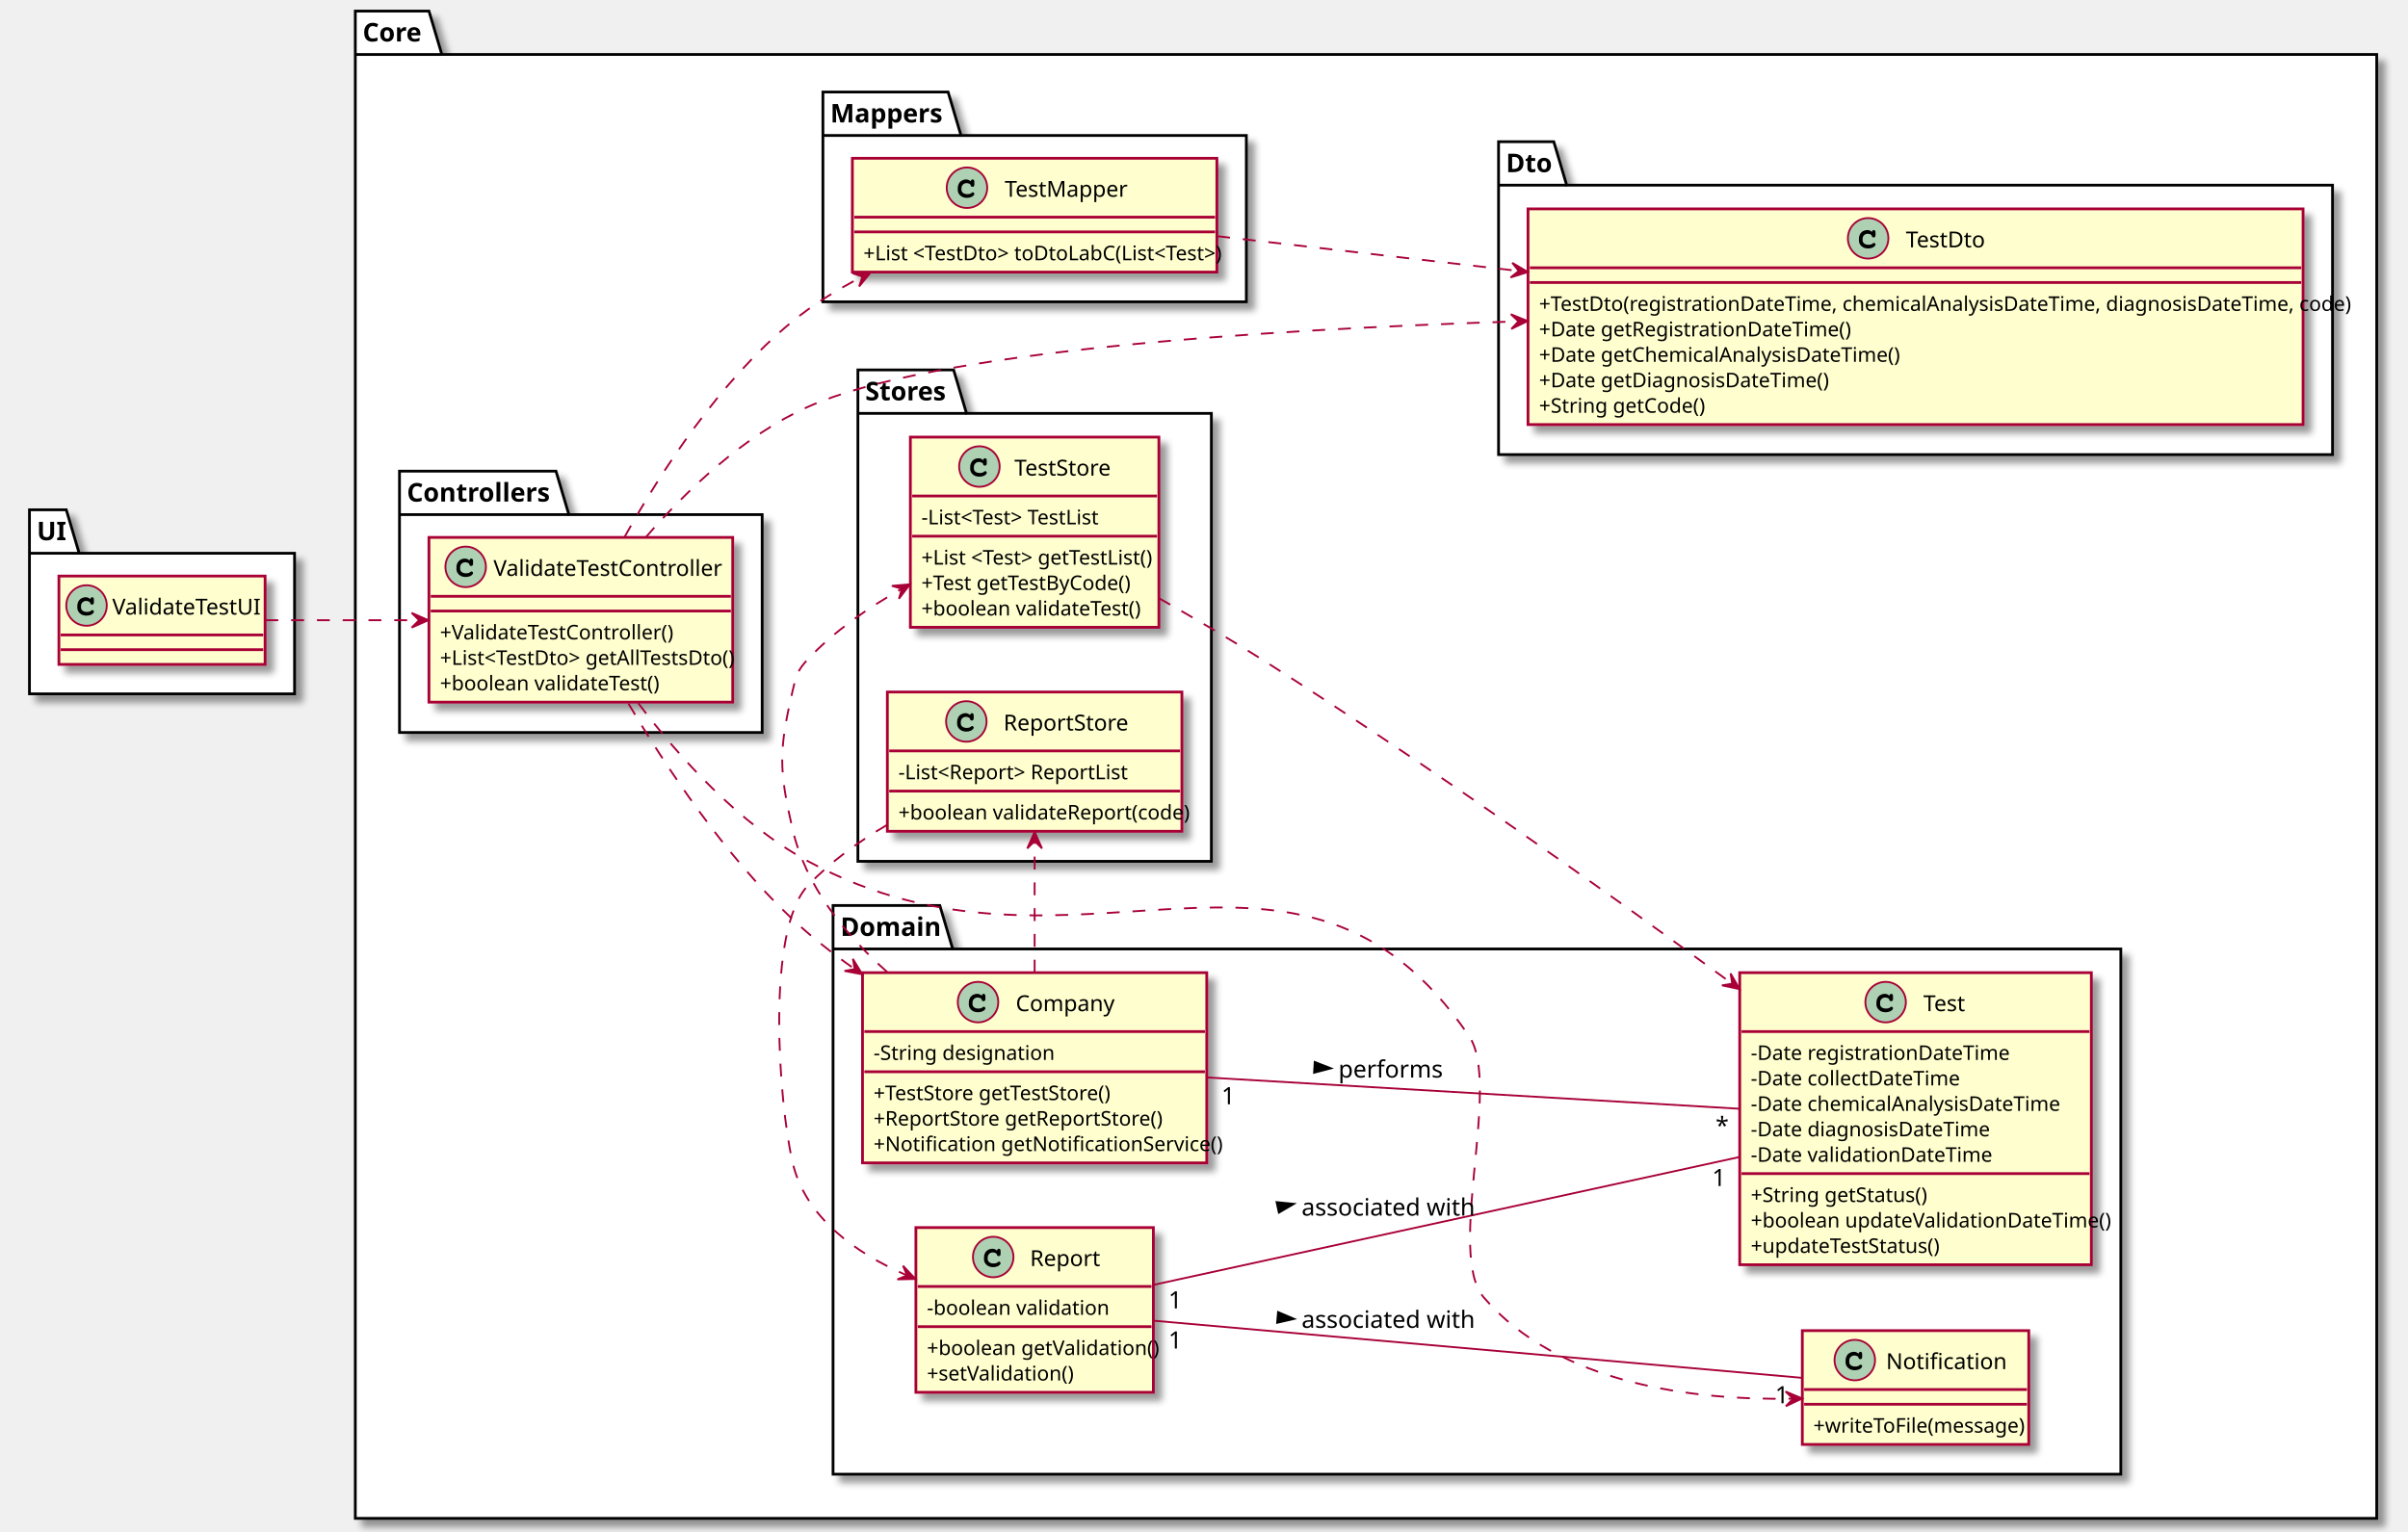
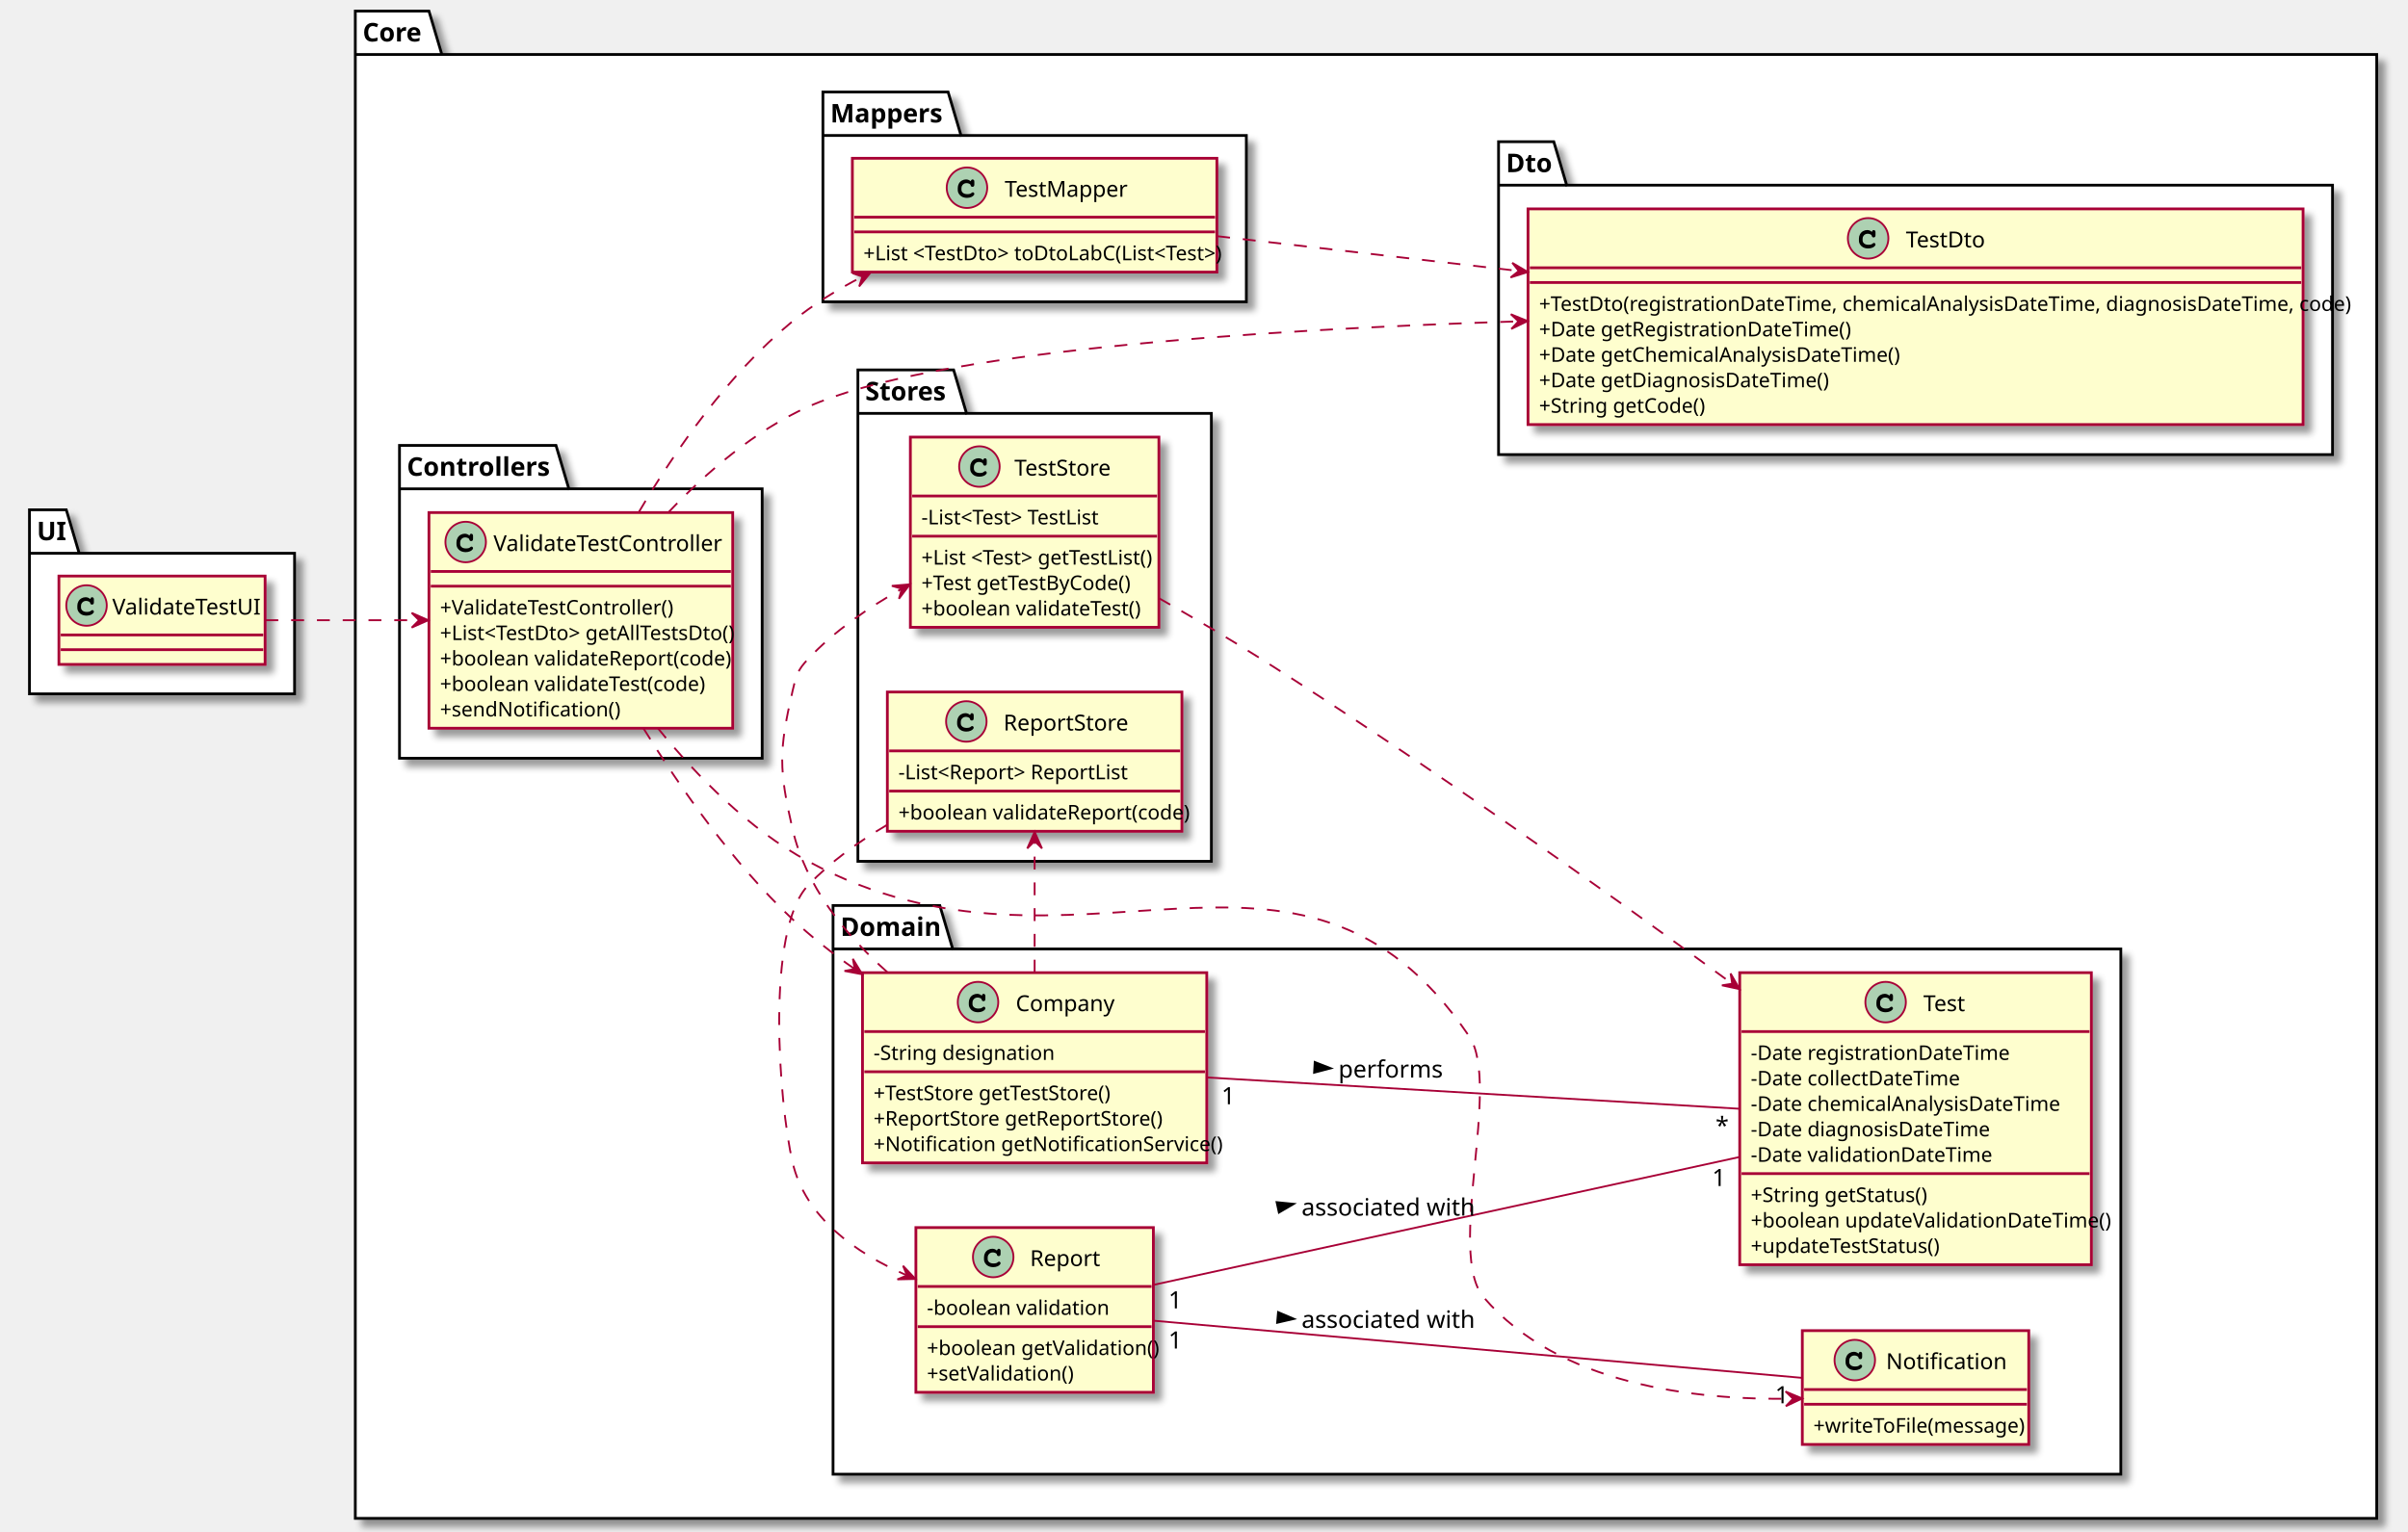
<svg xmlns="http://www.w3.org/2000/svg" contentScriptType="application/ecmascript" contentStyleType="text/css" height="832px" preserveAspectRatio="none" style="width:1308px;height:832px;" version="1.1" viewBox="0 0 1308 832" width="1308px" zoomAndPan="magnify">
  <defs>
-     <filter height="300%" id="f18a83ozpu6022" width="300%" x="-1" y="-1">
+     <filter height="300%" id="f1hcmexi0n6uol" width="300%" x="-1" y="-1">
      <feGaussianBlur result="blurOut" stdDeviation="2.0" />
      <feColorMatrix in="blurOut" result="blurOut2" type="matrix" values="0 0 0 0 0 0 0 0 0 0 0 0 0 0 0 0 0 0 .4 0" />
      <feOffset dx="4.0" dy="4.0" in="blurOut2" result="blurOut3" />
      <feBlend in="SourceGraphic" in2="blurOut3" mode="normal" />
    </filter>
  </defs>
  <g>
-     <polygon fill="#FFFFFF" filter="url(#f18a83ozpu6022)" points="193,6,233,6,240,29.609,1291,29.609,1291,825,193,825,193,6" style="stroke:#000000;stroke-width:1.5;" />
+     <polygon fill="#FFFFFF" filter="url(#f1hcmexi0n6uol)" points="193,6,233,6,240,29.609,1291,29.609,1291,825,193,825,193,6" style="stroke:#000000;stroke-width:1.5;" />
    <line style="stroke:#000000;stroke-width:1.5;" x1="193" x2="240" y1="29.609" y2="29.609" />
    <text fill="#000000" font-family="sans-serif" font-size="14" font-weight="bold" lengthAdjust="spacing" textLength="34" x="197" y="22.533">Core</text>
-     <polygon fill="#FFFFFF" filter="url(#f18a83ozpu6022)" points="452.5,492,510.5,492,517.5,515.609,1152,515.609,1152,801,452.5,801,452.5,492" style="stroke:#000000;stroke-width:1.5;" />
+     <polygon fill="#FFFFFF" filter="url(#f1hcmexi0n6uol)" points="452.5,492,510.5,492,517.5,515.609,1152,515.609,1152,801,452.5,801,452.5,492" style="stroke:#000000;stroke-width:1.5;" />
    <line style="stroke:#000000;stroke-width:1.5;" x1="452.5" x2="517.5" y1="515.609" y2="515.609" />
    <text fill="#000000" font-family="sans-serif" font-size="14" font-weight="bold" lengthAdjust="spacing" textLength="52" x="456.5" y="508.533">Domain</text>
-     <polygon fill="#FFFFFF" filter="url(#f18a83ozpu6022)" points="466,201,518,201,525,224.609,658,224.609,658,468,466,468,466,201" style="stroke:#000000;stroke-width:1.5;" />
+     <polygon fill="#FFFFFF" filter="url(#f1hcmexi0n6uol)" points="466,201,518,201,525,224.609,658,224.609,658,468,466,468,466,201" style="stroke:#000000;stroke-width:1.5;" />
    <line style="stroke:#000000;stroke-width:1.5;" x1="466" x2="525" y1="224.609" y2="224.609" />
    <text fill="#000000" font-family="sans-serif" font-size="14" font-weight="bold" lengthAdjust="spacing" textLength="46" x="470" y="217.533">Stores</text>
-     <polygon fill="#FFFFFF" filter="url(#f18a83ozpu6022)" points="217,256,302,256,309,279.609,414,279.609,414,398,217,398,217,256" style="stroke:#000000;stroke-width:1.5;" />
-     <line style="stroke:#000000;stroke-width:1.5;" x1="217" x2="309" y1="279.609" y2="279.609" />
-     <text fill="#000000" font-family="sans-serif" font-size="14" font-weight="bold" lengthAdjust="spacing" textLength="79" x="221" y="272.533">Controllers</text>
-     <polygon fill="#FFFFFF" filter="url(#f18a83ozpu6022)" points="447,50,515,50,522,73.609,677,73.609,677,164,447,164,447,50" style="stroke:#000000;stroke-width:1.5;" />
+     <polygon fill="#FFFFFF" filter="url(#f1hcmexi0n6uol)" points="217,242,302,242,309,265.609,414,265.609,414,412,217,412,217,242" style="stroke:#000000;stroke-width:1.5;" />
+     <line style="stroke:#000000;stroke-width:1.5;" x1="217" x2="309" y1="265.609" y2="265.609" />
+     <text fill="#000000" font-family="sans-serif" font-size="14" font-weight="bold" lengthAdjust="spacing" textLength="79" x="221" y="258.533">Controllers</text>
+     <polygon fill="#FFFFFF" filter="url(#f1hcmexi0n6uol)" points="447,50,515,50,522,73.609,677,73.609,677,164,447,164,447,50" style="stroke:#000000;stroke-width:1.5;" />
    <line style="stroke:#000000;stroke-width:1.5;" x1="447" x2="522" y1="73.609" y2="73.609" />
    <text fill="#000000" font-family="sans-serif" font-size="14" font-weight="bold" lengthAdjust="spacing" textLength="62" x="451" y="66.533">Mappers</text>
-     <polygon fill="#FFFFFF" filter="url(#f18a83ozpu6022)" points="814,77,844,77,851,100.609,1267,100.609,1267,247,814,247,814,77" style="stroke:#000000;stroke-width:1.5;" />
+     <polygon fill="#FFFFFF" filter="url(#f1hcmexi0n6uol)" points="814,77,844,77,851,100.609,1267,100.609,1267,247,814,247,814,77" style="stroke:#000000;stroke-width:1.5;" />
    <line style="stroke:#000000;stroke-width:1.5;" x1="814" x2="851" y1="100.609" y2="100.609" />
    <text fill="#000000" font-family="sans-serif" font-size="14" font-weight="bold" lengthAdjust="spacing" textLength="24" x="818" y="93.533">Dto</text>
-     <polygon fill="#FFFFFF" filter="url(#f18a83ozpu6022)" points="16,277,36,277,43,300.609,160,300.609,160,377,16,377,16,277" style="stroke:#000000;stroke-width:1.5;" />
+     <polygon fill="#FFFFFF" filter="url(#f1hcmexi0n6uol)" points="16,277,36,277,43,300.609,160,300.609,160,377,16,377,16,277" style="stroke:#000000;stroke-width:1.5;" />
    <line style="stroke:#000000;stroke-width:1.5;" x1="16" x2="43" y1="300.609" y2="300.609" />
    <text fill="#000000" font-family="sans-serif" font-size="14" font-weight="bold" lengthAdjust="spacing" textLength="14" x="20" y="293.533">UI</text>
-     <rect codeLine="7" fill="#FEFECE" filter="url(#f18a83ozpu6022)" height="103.344" id="C" style="stroke:#A80036;stroke-width:1.5;" width="187" x="468.5" y="528.5" />
+     <rect codeLine="7" fill="#FEFECE" filter="url(#f1hcmexi0n6uol)" height="103.344" id="C" style="stroke:#A80036;stroke-width:1.5;" width="187" x="468.5" y="528.5" />
    <ellipse cx="531.25" cy="544.5" fill="#ADD1B2" rx="11" ry="11" style="stroke:#A80036;stroke-width:1.0;" />
    <path d="M533.25,541 Q533.453,540.5 533.688,540.25 Q533.922,540 534.188,540 Q534.656,540 534.953,540.281 Q535.25,540.562 535.25,541.219 L535.25,542.781 Q535.25,543.438 534.969,543.719 Q534.688,544 534.25,544 Q533.859,544 533.609,543.828 Q533.359,543.656 533.25,543.203 Q533.203,542.891 533.031,542.719 Q532.719,542.391 532.156,542.203 Q531.594,542 531.031,542 Q530.328,542 529.734,542.281 Q529.156,542.562 528.703,543.188 Q528.25,543.812 528.25,544.672 L528.25,545.594 Q528.25,546.625 529.094,547.312 Q529.938,548 531.438,548 Q532.328,548 532.953,547.797 Q533.312,547.688 533.719,547.328 Q533.984,547.125 534.125,547.062 Q534.266,547 534.438,547 Q534.766,547 535,547.266 Q535.25,547.516 535.25,547.875 Q535.25,548.219 534.906,548.625 Q534.406,549.219 533.609,549.547 Q532.562,550 531.281,550 Q529.781,550 528.578,549.406 Q527.609,548.938 526.922,547.922 Q526.25,546.906 526.25,545.703 L526.25,544.609 Q526.25,543.359 526.844,542.266 Q527.453,541.172 528.5,540.594 Q529.562,540 530.75,540 Q531.469,540 532.094,540.25 Q532.719,540.5 533.25,541 Z " fill="#000000" />
    <text fill="#000000" font-family="sans-serif" font-size="12" lengthAdjust="spacing" textLength="53" x="551.75" y="549.41">Company</text>
    <line style="stroke:#A80036;stroke-width:1.5;" x1="469.5" x2="654.5" y1="560.5" y2="560.5" />
    <text fill="#000000" font-family="sans-serif" font-size="11" lengthAdjust="spacing" textLength="90" x="474.5" y="575.919">-String designation</text>
    <line style="stroke:#A80036;stroke-width:1.5;" x1="469.5" x2="654.5" y1="582.336" y2="582.336" />
    <text fill="#000000" font-family="sans-serif" font-size="11" lengthAdjust="spacing" textLength="126" x="474.5" y="597.755">+TestStore getTestStore()</text>
    <text fill="#000000" font-family="sans-serif" font-size="11" lengthAdjust="spacing" textLength="148" x="474.5" y="611.591">+ReportStore getReportStore()</text>
    <text fill="#000000" font-family="sans-serif" font-size="11" lengthAdjust="spacing" textLength="175" x="474.5" y="625.427">+Notification getNotificationService()</text>
-     <rect codeLine="14" fill="#FEFECE" filter="url(#f18a83ozpu6022)" height="158.688" id="T" style="stroke:#A80036;stroke-width:1.5;" width="191" x="945" y="528.5" />
+     <rect codeLine="14" fill="#FEFECE" filter="url(#f1hcmexi0n6uol)" height="158.688" id="T" style="stroke:#A80036;stroke-width:1.5;" width="191" x="945" y="528.5" />
    <ellipse cx="1024.25" cy="544.5" fill="#ADD1B2" rx="11" ry="11" style="stroke:#A80036;stroke-width:1.0;" />
    <path d="M1026.25,541 Q1026.453,540.5 1026.688,540.25 Q1026.922,540 1027.188,540 Q1027.656,540 1027.953,540.281 Q1028.25,540.562 1028.25,541.219 L1028.25,542.781 Q1028.25,543.438 1027.969,543.719 Q1027.688,544 1027.25,544 Q1026.859,544 1026.609,543.828 Q1026.359,543.656 1026.25,543.203 Q1026.203,542.891 1026.031,542.719 Q1025.719,542.391 1025.156,542.203 Q1024.594,542 1024.031,542 Q1023.328,542 1022.734,542.281 Q1022.156,542.562 1021.703,543.188 Q1021.25,543.812 1021.25,544.672 L1021.25,545.594 Q1021.25,546.625 1022.094,547.312 Q1022.938,548 1024.438,548 Q1025.328,548 1025.953,547.797 Q1026.312,547.688 1026.719,547.328 Q1026.984,547.125 1027.125,547.062 Q1027.266,547 1027.438,547 Q1027.766,547 1028,547.266 Q1028.25,547.516 1028.25,547.875 Q1028.25,548.219 1027.906,548.625 Q1027.406,549.219 1026.609,549.547 Q1025.562,550 1024.281,550 Q1022.781,550 1021.578,549.406 Q1020.609,548.938 1019.922,547.922 Q1019.25,546.906 1019.25,545.703 L1019.25,544.609 Q1019.25,543.359 1019.844,542.266 Q1020.453,541.172 1021.5,540.594 Q1022.562,540 1023.75,540 Q1024.469,540 1025.094,540.25 Q1025.719,540.5 1026.25,541 Z " fill="#000000" />
    <text fill="#000000" font-family="sans-serif" font-size="12" lengthAdjust="spacing" textLength="24" x="1044.75" y="549.41">Test</text>
    <line style="stroke:#A80036;stroke-width:1.5;" x1="946" x2="1135" y1="560.5" y2="560.5" />
    <text fill="#000000" font-family="sans-serif" font-size="11" lengthAdjust="spacing" textLength="127" x="951" y="575.919">-Date registrationDateTime</text>
    <text fill="#000000" font-family="sans-serif" font-size="11" lengthAdjust="spacing" textLength="104" x="951" y="589.755">-Date collectDateTime</text>
    <text fill="#000000" font-family="sans-serif" font-size="11" lengthAdjust="spacing" textLength="157" x="951" y="603.591">-Date chemicalAnalysisDateTime</text>
    <text fill="#000000" font-family="sans-serif" font-size="11" lengthAdjust="spacing" textLength="119" x="951" y="617.427">-Date diagnosisDateTime</text>
    <text fill="#000000" font-family="sans-serif" font-size="11" lengthAdjust="spacing" textLength="118" x="951" y="631.263">-Date validationDateTime</text>
    <line style="stroke:#A80036;stroke-width:1.5;" x1="946" x2="1135" y1="637.68" y2="637.68" />
    <text fill="#000000" font-family="sans-serif" font-size="11" lengthAdjust="spacing" textLength="91" x="951" y="653.099">+String getStatus()</text>
    <text fill="#000000" font-family="sans-serif" font-size="11" lengthAdjust="spacing" textLength="179" x="951" y="666.935">+boolean updateValidationDateTime()</text>
    <text fill="#000000" font-family="sans-serif" font-size="11" lengthAdjust="spacing" textLength="99" x="951" y="680.77">+updateTestStatus()</text>
-     <rect codeLine="25" fill="#FEFECE" filter="url(#f18a83ozpu6022)" height="89.508" id="R" style="stroke:#A80036;stroke-width:1.5;" width="129" x="497.5" y="667" />
+     <rect codeLine="25" fill="#FEFECE" filter="url(#f1hcmexi0n6uol)" height="89.508" id="R" style="stroke:#A80036;stroke-width:1.5;" width="129" x="497.5" y="667" />
    <ellipse cx="539.5" cy="683" fill="#ADD1B2" rx="11" ry="11" style="stroke:#A80036;stroke-width:1.0;" />
    <path d="M541.5,679.5 Q541.703,679 541.938,678.75 Q542.172,678.5 542.438,678.5 Q542.906,678.5 543.203,678.781 Q543.5,679.062 543.5,679.719 L543.5,681.281 Q543.5,681.938 543.219,682.219 Q542.938,682.5 542.5,682.5 Q542.109,682.5 541.859,682.328 Q541.609,682.156 541.5,681.703 Q541.453,681.391 541.281,681.219 Q540.969,680.891 540.406,680.703 Q539.844,680.5 539.281,680.5 Q538.578,680.5 537.984,680.781 Q537.406,681.062 536.953,681.688 Q536.5,682.312 536.5,683.172 L536.5,684.094 Q536.5,685.125 537.344,685.812 Q538.188,686.5 539.688,686.5 Q540.578,686.5 541.203,686.297 Q541.562,686.188 541.969,685.828 Q542.234,685.625 542.375,685.562 Q542.516,685.5 542.688,685.5 Q543.016,685.5 543.25,685.766 Q543.5,686.016 543.5,686.375 Q543.5,686.719 543.156,687.125 Q542.656,687.719 541.859,688.047 Q540.812,688.5 539.531,688.5 Q538.031,688.5 536.828,687.906 Q535.859,687.438 535.172,686.422 Q534.5,685.406 534.5,684.203 L534.5,683.109 Q534.5,681.859 535.094,680.766 Q535.703,679.672 536.75,679.094 Q537.812,678.5 539,678.5 Q539.719,678.5 540.344,678.75 Q540.969,679 541.5,679.5 Z " fill="#000000" />
    <text fill="#000000" font-family="sans-serif" font-size="12" lengthAdjust="spacing" textLength="37" x="559.5" y="687.91">Report</text>
    <line style="stroke:#A80036;stroke-width:1.5;" x1="498.5" x2="625.5" y1="699" y2="699" />
    <text fill="#000000" font-family="sans-serif" font-size="11" lengthAdjust="spacing" textLength="90" x="503.5" y="714.419">-boolean validation</text>
    <line style="stroke:#A80036;stroke-width:1.5;" x1="498.5" x2="625.5" y1="720.836" y2="720.836" />
    <text fill="#000000" font-family="sans-serif" font-size="11" lengthAdjust="spacing" textLength="117" x="503.5" y="736.255">+boolean getValidation()</text>
    <text fill="#000000" font-family="sans-serif" font-size="11" lengthAdjust="spacing" textLength="76" x="503.5" y="750.091">+setValidation()</text>
-     <rect codeLine="31" fill="#FEFECE" filter="url(#f18a83ozpu6022)" height="61.836" id="N" style="stroke:#A80036;stroke-width:1.5;" width="123" x="979" y="723" />
+     <rect codeLine="31" fill="#FEFECE" filter="url(#f1hcmexi0n6uol)" height="61.836" id="N" style="stroke:#A80036;stroke-width:1.5;" width="123" x="979" y="723" />
    <ellipse cx="1007.5" cy="739" fill="#ADD1B2" rx="11" ry="11" style="stroke:#A80036;stroke-width:1.0;" />
    <path d="M1009.5,735.5 Q1009.703,735 1009.938,734.75 Q1010.172,734.5 1010.438,734.5 Q1010.906,734.5 1011.203,734.781 Q1011.5,735.062 1011.5,735.719 L1011.5,737.281 Q1011.5,737.938 1011.219,738.219 Q1010.938,738.5 1010.5,738.5 Q1010.109,738.5 1009.859,738.328 Q1009.609,738.156 1009.5,737.703 Q1009.453,737.391 1009.281,737.219 Q1008.969,736.891 1008.406,736.703 Q1007.844,736.5 1007.281,736.5 Q1006.578,736.5 1005.984,736.781 Q1005.406,737.062 1004.953,737.688 Q1004.5,738.312 1004.5,739.172 L1004.5,740.094 Q1004.5,741.125 1005.344,741.812 Q1006.188,742.5 1007.688,742.5 Q1008.578,742.5 1009.203,742.297 Q1009.562,742.188 1009.969,741.828 Q1010.234,741.625 1010.375,741.562 Q1010.516,741.5 1010.688,741.5 Q1011.016,741.5 1011.25,741.766 Q1011.5,742.016 1011.5,742.375 Q1011.5,742.719 1011.156,743.125 Q1010.656,743.719 1009.859,744.047 Q1008.812,744.5 1007.531,744.5 Q1006.031,744.5 1004.828,743.906 Q1003.859,743.438 1003.172,742.422 Q1002.5,741.406 1002.5,740.203 L1002.5,739.109 Q1002.5,737.859 1003.094,736.766 Q1003.703,735.672 1004.75,735.094 Q1005.812,734.5 1007,734.5 Q1007.719,734.5 1008.344,734.75 Q1008.969,735 1009.5,735.5 Z " fill="#000000" />
    <text fill="#000000" font-family="sans-serif" font-size="12" lengthAdjust="spacing" textLength="61" x="1024.5" y="743.91">Notification</text>
    <line style="stroke:#A80036;stroke-width:1.5;" x1="980" x2="1101" y1="755" y2="755" />
    <line style="stroke:#A80036;stroke-width:1.5;" x1="980" x2="1101" y1="763" y2="763" />
    <text fill="#000000" font-family="sans-serif" font-size="11" lengthAdjust="spacing" textLength="111" x="985" y="778.419">+writeToFile(message)</text>
-     <rect codeLine="38" fill="#FEFECE" filter="url(#f18a83ozpu6022)" height="103.344" id="TS" style="stroke:#A80036;stroke-width:1.5;" width="135" x="494.5" y="237.5" />
+     <rect codeLine="38" fill="#FEFECE" filter="url(#f1hcmexi0n6uol)" height="103.344" id="TS" style="stroke:#A80036;stroke-width:1.5;" width="135" x="494.5" y="237.5" />
    <ellipse cx="532" cy="253.5" fill="#ADD1B2" rx="11" ry="11" style="stroke:#A80036;stroke-width:1.0;" />
    <path d="M534,250 Q534.203,249.5 534.438,249.25 Q534.672,249 534.938,249 Q535.406,249 535.703,249.281 Q536,249.562 536,250.219 L536,251.781 Q536,252.438 535.719,252.719 Q535.438,253 535,253 Q534.609,253 534.359,252.828 Q534.109,252.656 534,252.203 Q533.953,251.891 533.781,251.719 Q533.469,251.391 532.906,251.203 Q532.344,251 531.781,251 Q531.078,251 530.484,251.281 Q529.906,251.562 529.453,252.188 Q529,252.812 529,253.672 L529,254.594 Q529,255.625 529.844,256.312 Q530.688,257 532.188,257 Q533.078,257 533.703,256.797 Q534.062,256.688 534.469,256.328 Q534.734,256.125 534.875,256.062 Q535.016,256 535.188,256 Q535.516,256 535.75,256.266 Q536,256.516 536,256.875 Q536,257.219 535.656,257.625 Q535.156,258.219 534.359,258.547 Q533.312,259 532.031,259 Q530.531,259 529.328,258.406 Q528.359,257.938 527.672,256.922 Q527,255.906 527,254.703 L527,253.609 Q527,252.359 527.594,251.266 Q528.203,250.172 529.25,249.594 Q530.312,249 531.5,249 Q532.219,249 532.844,249.25 Q533.469,249.5 534,250 Z " fill="#000000" />
    <text fill="#000000" font-family="sans-serif" font-size="12" lengthAdjust="spacing" textLength="53" x="551" y="258.41">TestStore</text>
    <line style="stroke:#A80036;stroke-width:1.5;" x1="495.5" x2="628.5" y1="269.5" y2="269.5" />
    <text fill="#000000" font-family="sans-serif" font-size="11" lengthAdjust="spacing" textLength="95" x="500.5" y="284.919">-List&lt;Test&gt; TestList</text>
    <line style="stroke:#A80036;stroke-width:1.5;" x1="495.5" x2="628.5" y1="291.336" y2="291.336" />
    <text fill="#000000" font-family="sans-serif" font-size="11" lengthAdjust="spacing" textLength="123" x="500.5" y="306.755">+List &lt;Test&gt; getTestList()</text>
    <text fill="#000000" font-family="sans-serif" font-size="11" lengthAdjust="spacing" textLength="112" x="500.5" y="320.591">+Test getTestByCode()</text>
    <text fill="#000000" font-family="sans-serif" font-size="11" lengthAdjust="spacing" textLength="113" x="500.5" y="334.427">+boolean validateTest()</text>
-     <rect codeLine="45" fill="#FEFECE" filter="url(#f18a83ozpu6022)" height="75.672" id="RS" style="stroke:#A80036;stroke-width:1.5;" width="160" x="482" y="376" />
+     <rect codeLine="45" fill="#FEFECE" filter="url(#f1hcmexi0n6uol)" height="75.672" id="RS" style="stroke:#A80036;stroke-width:1.5;" width="160" x="482" y="376" />
    <ellipse cx="524.9" cy="392" fill="#ADD1B2" rx="11" ry="11" style="stroke:#A80036;stroke-width:1.0;" />
    <path d="M526.9,388.5 Q527.103,388 527.337,387.75 Q527.572,387.5 527.837,387.5 Q528.306,387.5 528.603,387.781 Q528.9,388.062 528.9,388.719 L528.9,390.281 Q528.9,390.938 528.619,391.219 Q528.337,391.5 527.9,391.5 Q527.509,391.5 527.259,391.328 Q527.009,391.156 526.9,390.703 Q526.853,390.391 526.681,390.219 Q526.369,389.891 525.806,389.703 Q525.244,389.5 524.681,389.5 Q523.978,389.5 523.384,389.781 Q522.806,390.062 522.353,390.688 Q521.9,391.312 521.9,392.172 L521.9,393.094 Q521.9,394.125 522.744,394.812 Q523.587,395.5 525.087,395.5 Q525.978,395.5 526.603,395.297 Q526.962,395.188 527.369,394.828 Q527.634,394.625 527.775,394.562 Q527.916,394.5 528.087,394.5 Q528.416,394.5 528.65,394.766 Q528.9,395.016 528.9,395.375 Q528.9,395.719 528.556,396.125 Q528.056,396.719 527.259,397.047 Q526.212,397.5 524.931,397.5 Q523.431,397.5 522.228,396.906 Q521.259,396.438 520.572,395.422 Q519.9,394.406 519.9,393.203 L519.9,392.109 Q519.9,390.859 520.494,389.766 Q521.103,388.672 522.15,388.094 Q523.212,387.5 524.4,387.5 Q525.119,387.5 525.744,387.75 Q526.369,388 526.9,388.5 Z " fill="#000000" />
    <text fill="#000000" font-family="sans-serif" font-size="12" lengthAdjust="spacing" textLength="66" x="545.1" y="396.91">ReportStore</text>
    <line style="stroke:#A80036;stroke-width:1.5;" x1="483" x2="641" y1="408" y2="408" />
    <text fill="#000000" font-family="sans-serif" font-size="11" lengthAdjust="spacing" textLength="117" x="488" y="423.419">-List&lt;Report&gt; ReportList</text>
    <line style="stroke:#A80036;stroke-width:1.5;" x1="483" x2="641" y1="429.836" y2="429.836" />
    <text fill="#000000" font-family="sans-serif" font-size="11" lengthAdjust="spacing" textLength="148" x="488" y="445.255">+boolean validateReport(code)</text>
-     <rect codeLine="52" fill="#FEFECE" filter="url(#f18a83ozpu6022)" height="89.508" id="VTC" style="stroke:#A80036;stroke-width:1.5;" width="165" x="233" y="292" />
-     <ellipse cx="252.95" cy="308" fill="#ADD1B2" rx="11" ry="11" style="stroke:#A80036;stroke-width:1.0;" />
-     <path d="M254.95,304.5 Q255.153,304 255.387,303.75 Q255.622,303.5 255.887,303.5 Q256.356,303.5 256.653,303.781 Q256.95,304.062 256.95,304.719 L256.95,306.281 Q256.95,306.938 256.669,307.219 Q256.387,307.5 255.95,307.5 Q255.559,307.5 255.309,307.328 Q255.059,307.156 254.95,306.703 Q254.903,306.391 254.731,306.219 Q254.419,305.891 253.856,305.703 Q253.294,305.5 252.731,305.5 Q252.028,305.5 251.434,305.781 Q250.856,306.062 250.403,306.688 Q249.95,307.312 249.95,308.172 L249.95,309.094 Q249.95,310.125 250.794,310.812 Q251.637,311.5 253.137,311.5 Q254.028,311.5 254.653,311.297 Q255.012,311.188 255.419,310.828 Q255.684,310.625 255.825,310.562 Q255.966,310.5 256.137,310.5 Q256.466,310.5 256.7,310.766 Q256.95,311.016 256.95,311.375 Q256.95,311.719 256.606,312.125 Q256.106,312.719 255.309,313.047 Q254.262,313.5 252.981,313.5 Q251.481,313.5 250.278,312.906 Q249.309,312.438 248.622,311.422 Q247.95,310.406 247.95,309.203 L247.95,308.109 Q247.95,306.859 248.544,305.766 Q249.153,304.672 250.2,304.094 Q251.262,303.5 252.45,303.5 Q253.169,303.5 253.794,303.75 Q254.419,304 254.95,304.5 Z " fill="#000000" />
-     <text fill="#000000" font-family="sans-serif" font-size="12" lengthAdjust="spacing" textLength="122" x="268.05" y="312.91">ValidateTestController</text>
-     <line style="stroke:#A80036;stroke-width:1.5;" x1="234" x2="397" y1="324" y2="324" />
-     <line style="stroke:#A80036;stroke-width:1.5;" x1="234" x2="397" y1="332" y2="332" />
-     <text fill="#000000" font-family="sans-serif" font-size="11" lengthAdjust="spacing" textLength="120" x="239" y="347.419">+ValidateTestController()</text>
-     <text fill="#000000" font-family="sans-serif" font-size="11" lengthAdjust="spacing" textLength="153" x="239" y="361.255">+List&lt;TestDto&gt; getAllTestsDto()</text>
-     <text fill="#000000" font-family="sans-serif" font-size="11" lengthAdjust="spacing" textLength="113" x="239" y="375.091">+boolean validateTest()</text>
-     <rect codeLine="65" fill="#FEFECE" filter="url(#f18a83ozpu6022)" height="61.836" id="tM" style="stroke:#A80036;stroke-width:1.5;" width="198" x="463" y="86" />
+     <rect codeLine="52" fill="#FEFECE" filter="url(#f1hcmexi0n6uol)" height="117.18" id="VTC" style="stroke:#A80036;stroke-width:1.5;" width="165" x="233" y="278.5" />
+     <ellipse cx="252.95" cy="294.5" fill="#ADD1B2" rx="11" ry="11" style="stroke:#A80036;stroke-width:1.0;" />
+     <path d="M254.95,291 Q255.153,290.5 255.387,290.25 Q255.622,290 255.887,290 Q256.356,290 256.653,290.281 Q256.95,290.562 256.95,291.219 L256.95,292.781 Q256.95,293.438 256.669,293.719 Q256.387,294 255.95,294 Q255.559,294 255.309,293.828 Q255.059,293.656 254.95,293.203 Q254.903,292.891 254.731,292.719 Q254.419,292.391 253.856,292.203 Q253.294,292 252.731,292 Q252.028,292 251.434,292.281 Q250.856,292.562 250.403,293.188 Q249.95,293.812 249.95,294.672 L249.95,295.594 Q249.95,296.625 250.794,297.312 Q251.637,298 253.137,298 Q254.028,298 254.653,297.797 Q255.012,297.688 255.419,297.328 Q255.684,297.125 255.825,297.062 Q255.966,297 256.137,297 Q256.466,297 256.7,297.266 Q256.95,297.516 256.95,297.875 Q256.95,298.219 256.606,298.625 Q256.106,299.219 255.309,299.547 Q254.262,300 252.981,300 Q251.481,300 250.278,299.406 Q249.309,298.938 248.622,297.922 Q247.95,296.906 247.95,295.703 L247.95,294.609 Q247.95,293.359 248.544,292.266 Q249.153,291.172 250.2,290.594 Q251.262,290 252.45,290 Q253.169,290 253.794,290.25 Q254.419,290.5 254.95,291 Z " fill="#000000" />
+     <text fill="#000000" font-family="sans-serif" font-size="12" lengthAdjust="spacing" textLength="122" x="268.05" y="299.41">ValidateTestController</text>
+     <line style="stroke:#A80036;stroke-width:1.5;" x1="234" x2="397" y1="310.5" y2="310.5" />
+     <line style="stroke:#A80036;stroke-width:1.5;" x1="234" x2="397" y1="318.5" y2="318.5" />
+     <text fill="#000000" font-family="sans-serif" font-size="11" lengthAdjust="spacing" textLength="120" x="239" y="333.919">+ValidateTestController()</text>
+     <text fill="#000000" font-family="sans-serif" font-size="11" lengthAdjust="spacing" textLength="153" x="239" y="347.755">+List&lt;TestDto&gt; getAllTestsDto()</text>
+     <text fill="#000000" font-family="sans-serif" font-size="11" lengthAdjust="spacing" textLength="148" x="239" y="361.591">+boolean validateReport(code)</text>
+     <text fill="#000000" font-family="sans-serif" font-size="11" lengthAdjust="spacing" textLength="137" x="239" y="375.427">+boolean validateTest(code)</text>
+     <text fill="#000000" font-family="sans-serif" font-size="11" lengthAdjust="spacing" textLength="91" x="239" y="389.263">+sendNotification()</text>
+     <rect codeLine="67" fill="#FEFECE" filter="url(#f1hcmexi0n6uol)" height="61.836" id="tM" style="stroke:#A80036;stroke-width:1.5;" width="198" x="463" y="86" />
    <ellipse cx="525.25" cy="102" fill="#ADD1B2" rx="11" ry="11" style="stroke:#A80036;stroke-width:1.0;" />
    <path d="M527.25,98.5 Q527.453,98 527.688,97.75 Q527.922,97.5 528.188,97.5 Q528.656,97.5 528.953,97.781 Q529.25,98.062 529.25,98.719 L529.25,100.281 Q529.25,100.938 528.969,101.219 Q528.688,101.5 528.25,101.5 Q527.859,101.5 527.609,101.328 Q527.359,101.156 527.25,100.703 Q527.203,100.391 527.031,100.219 Q526.719,99.891 526.156,99.703 Q525.594,99.5 525.031,99.5 Q524.328,99.5 523.734,99.781 Q523.156,100.062 522.703,100.688 Q522.25,101.312 522.25,102.172 L522.25,103.094 Q522.25,104.125 523.094,104.812 Q523.938,105.5 525.438,105.5 Q526.328,105.5 526.953,105.297 Q527.312,105.188 527.719,104.828 Q527.984,104.625 528.125,104.562 Q528.266,104.5 528.438,104.5 Q528.766,104.5 529,104.766 Q529.25,105.016 529.25,105.375 Q529.25,105.719 528.906,106.125 Q528.406,106.719 527.609,107.047 Q526.562,107.5 525.281,107.5 Q523.781,107.5 522.578,106.906 Q521.609,106.438 520.922,105.422 Q520.25,104.406 520.25,103.203 L520.25,102.109 Q520.25,100.859 520.844,99.766 Q521.453,98.672 522.5,98.094 Q523.562,97.5 524.75,97.5 Q525.469,97.5 526.094,97.75 Q526.719,98 527.25,98.5 Z " fill="#000000" />
    <text fill="#000000" font-family="sans-serif" font-size="12" lengthAdjust="spacing" textLength="65" x="545.75" y="106.91">TestMapper</text>
    <line style="stroke:#A80036;stroke-width:1.5;" x1="464" x2="660" y1="118" y2="118" />
    <line style="stroke:#A80036;stroke-width:1.5;" x1="464" x2="660" y1="126" y2="126" />
    <text fill="#000000" font-family="sans-serif" font-size="11" lengthAdjust="spacing" textLength="186" x="469" y="141.419">+List &lt;TestDto&gt; toDtoLabC(List&lt;Test&gt;)</text>
-     <rect codeLine="73" fill="#FEFECE" filter="url(#f18a83ozpu6022)" height="117.18" id="tDto" style="stroke:#A80036;stroke-width:1.5;" width="421" x="830" y="113.5" />
+     <rect codeLine="75" fill="#FEFECE" filter="url(#f1hcmexi0n6uol)" height="117.18" id="tDto" style="stroke:#A80036;stroke-width:1.5;" width="421" x="830" y="113.5" />
    <ellipse cx="1014.75" cy="129.5" fill="#ADD1B2" rx="11" ry="11" style="stroke:#A80036;stroke-width:1.0;" />
    <path d="M1016.75,126 Q1016.953,125.5 1017.188,125.25 Q1017.422,125 1017.688,125 Q1018.156,125 1018.453,125.281 Q1018.75,125.562 1018.75,126.219 L1018.75,127.781 Q1018.75,128.438 1018.469,128.719 Q1018.188,129 1017.75,129 Q1017.359,129 1017.109,128.828 Q1016.859,128.656 1016.75,128.203 Q1016.703,127.891 1016.531,127.719 Q1016.219,127.391 1015.656,127.203 Q1015.094,127 1014.531,127 Q1013.828,127 1013.234,127.281 Q1012.656,127.562 1012.203,128.188 Q1011.75,128.812 1011.75,129.672 L1011.75,130.594 Q1011.75,131.625 1012.594,132.312 Q1013.438,133 1014.938,133 Q1015.828,133 1016.453,132.797 Q1016.812,132.688 1017.219,132.328 Q1017.484,132.125 1017.625,132.062 Q1017.766,132 1017.938,132 Q1018.266,132 1018.5,132.266 Q1018.75,132.516 1018.75,132.875 Q1018.75,133.219 1018.406,133.625 Q1017.906,134.219 1017.109,134.547 Q1016.062,135 1014.781,135 Q1013.281,135 1012.078,134.406 Q1011.109,133.938 1010.422,132.922 Q1009.75,131.906 1009.75,130.703 L1009.75,129.609 Q1009.75,128.359 1010.344,127.266 Q1010.953,126.172 1012,125.594 Q1013.062,125 1014.25,125 Q1014.969,125 1015.594,125.25 Q1016.219,125.5 1016.75,126 Z " fill="#000000" />
    <text fill="#000000" font-family="sans-serif" font-size="12" lengthAdjust="spacing" textLength="43" x="1035.25" y="134.41">TestDto</text>
    <line style="stroke:#A80036;stroke-width:1.5;" x1="831" x2="1250" y1="145.5" y2="145.5" />
    <line style="stroke:#A80036;stroke-width:1.5;" x1="831" x2="1250" y1="153.5" y2="153.5" />
    <text fill="#000000" font-family="sans-serif" font-size="11" lengthAdjust="spacing" textLength="409" x="836" y="168.919">+TestDto(registrationDateTime, chemicalAnalysisDateTime, diagnosisDateTime, code)</text>
    <text fill="#000000" font-family="sans-serif" font-size="11" lengthAdjust="spacing" textLength="155" x="836" y="182.755">+Date getRegistrationDateTime()</text>
    <text fill="#000000" font-family="sans-serif" font-size="11" lengthAdjust="spacing" textLength="183" x="836" y="196.591">+Date getChemicalAnalysisDateTime()</text>
    <text fill="#000000" font-family="sans-serif" font-size="11" lengthAdjust="spacing" textLength="145" x="836" y="210.427">+Date getDiagnosisDateTime()</text>
    <text fill="#000000" font-family="sans-serif" font-size="11" lengthAdjust="spacing" textLength="85" x="836" y="224.263">+String getCode()</text>
-     <rect codeLine="87" fill="#FEFECE" filter="url(#f18a83ozpu6022)" height="48" id="VTUI" style="stroke:#A80036;stroke-width:1.5;" width="112" x="32" y="313" />
+     <rect codeLine="89" fill="#FEFECE" filter="url(#f1hcmexi0n6uol)" height="48" id="VTUI" style="stroke:#A80036;stroke-width:1.5;" width="112" x="32" y="313" />
    <ellipse cx="47" cy="329" fill="#ADD1B2" rx="11" ry="11" style="stroke:#A80036;stroke-width:1.0;" />
    <path d="M49,325.5 Q49.203,325 49.438,324.75 Q49.672,324.5 49.938,324.5 Q50.406,324.5 50.703,324.781 Q51,325.062 51,325.719 L51,327.281 Q51,327.938 50.719,328.219 Q50.438,328.5 50,328.5 Q49.609,328.5 49.359,328.328 Q49.109,328.156 49,327.703 Q48.953,327.391 48.781,327.219 Q48.469,326.891 47.906,326.703 Q47.344,326.5 46.781,326.5 Q46.078,326.5 45.484,326.781 Q44.906,327.062 44.453,327.688 Q44,328.312 44,329.172 L44,330.094 Q44,331.125 44.844,331.812 Q45.688,332.5 47.188,332.5 Q48.078,332.5 48.703,332.297 Q49.062,332.188 49.469,331.828 Q49.734,331.625 49.875,331.562 Q50.016,331.5 50.188,331.5 Q50.516,331.5 50.75,331.766 Q51,332.016 51,332.375 Q51,332.719 50.656,333.125 Q50.156,333.719 49.359,334.047 Q48.312,334.5 47.031,334.5 Q45.531,334.5 44.328,333.906 Q43.359,333.438 42.672,332.422 Q42,331.406 42,330.203 L42,329.109 Q42,327.859 42.594,326.766 Q43.203,325.672 44.25,325.094 Q45.312,324.5 46.5,324.5 Q47.219,324.5 47.844,324.75 Q48.469,325 49,325.5 Z " fill="#000000" />
    <text fill="#000000" font-family="sans-serif" font-size="12" lengthAdjust="spacing" textLength="80" x="61" y="333.91">ValidateTestUI</text>
    <line style="stroke:#A80036;stroke-width:1.5;" x1="33" x2="143" y1="345" y2="345" />
    <line style="stroke:#A80036;stroke-width:1.5;" x1="33" x2="143" y1="353" y2="353" />
-     <path codeLine="90" d="M144.16,337 C169.2,337 199.43,337 227.42,337 " fill="none" id="VTUI-to-VTC" style="stroke:#A80036;stroke-width:1.0;stroke-dasharray:7.0,7.0;" />
+     <path codeLine="92" d="M144.16,337 C169.2,337 199.43,337 227.42,337 " fill="none" id="VTUI-to-VTC" style="stroke:#A80036;stroke-width:1.0;stroke-dasharray:7.0,7.0;" />
    <polygon fill="#A80036" points="232.62,337,223.62,333,227.62,337,223.62,341,232.62,337" style="stroke:#A80036;stroke-width:1.0;" />
-     <path codeLine="92" d="M481.96,528.19 C458.67,507.52 437.57,481.26 430.5,450.5 C423.03,418.01 423.03,407.99 430.5,375.5 C432.44,367.07 433.07,364.29 439,358 C453.24,342.89 471.55,330.22 489.66,320.03 " fill="none" id="C-to-TS" style="stroke:#A80036;stroke-width:1.0;stroke-dasharray:7.0,7.0;" />
+     <path codeLine="94" d="M481.96,528.19 C458.67,507.52 437.57,481.26 430.5,450.5 C423.03,418.01 423.03,407.99 430.5,375.5 C432.44,367.07 433.07,364.29 439,358 C453.24,342.89 471.55,330.22 489.66,320.03 " fill="none" id="C-to-TS" style="stroke:#A80036;stroke-width:1.0;stroke-dasharray:7.0,7.0;" />
    <polygon fill="#A80036" points="494.26,317.49,484.447,318.326,489.88,319.901,488.305,325.334,494.26,317.49" style="stroke:#A80036;stroke-width:1.0;" />
-     <path codeLine="93" d="M562,528.45 C562,504.66 562,480.87 562,457.08 " fill="none" id="C-to-RS" style="stroke:#A80036;stroke-width:1.0;stroke-dasharray:7.0,7.0;" />
+     <path codeLine="95" d="M562,528.45 C562,504.66 562,480.87 562,457.08 " fill="none" id="C-to-RS" style="stroke:#A80036;stroke-width:1.0;stroke-dasharray:7.0,7.0;" />
    <polygon fill="#A80036" points="562,452,558,461,562,457,566,461,562,452" style="stroke:#A80036;stroke-width:1.0;" />
-     <path codeLine="94" d="M341.38,382.32 C361.97,417.06 393.67,464.7 430,499 C440.39,508.81 452.16,518.06 464.27,526.55 " fill="none" id="VTC-to-C" style="stroke:#A80036;stroke-width:1.0;stroke-dasharray:7.0,7.0;" />
+     <path codeLine="96" d="M349.52,395.75 C369.89,428.64 398.16,468.94 430,499 C440.39,508.81 452.16,518.06 464.27,526.55 " fill="none" id="VTC-to-C" style="stroke:#A80036;stroke-width:1.0;stroke-dasharray:7.0,7.0;" />
    <polygon fill="#A80036" points="468.39,529.4,463.273,520.985,464.281,526.551,458.715,527.559,468.39,529.4" style="stroke:#A80036;stroke-width:1.0;" />
-     <path codeLine="95" d="M339.3,291.7 C359.16,256.05 390.88,207.17 430,175 C441.48,165.56 454.73,157.37 468.31,150.36 " fill="none" id="VTC-to-tM" style="stroke:#A80036;stroke-width:1.0;stroke-dasharray:7.0,7.0;" />
+     <path codeLine="97" d="M347.09,278.12 C367.01,244.37 395.65,203.25 430,175 C441.48,165.56 454.73,157.37 468.31,150.36 " fill="none" id="VTC-to-tM" style="stroke:#A80036;stroke-width:1.0;stroke-dasharray:7.0,7.0;" />
    <polygon fill="#A80036" points="472.93,148.02,463.092,148.492,468.464,150.268,466.688,155.639,472.93,148.02" style="stroke:#A80036;stroke-width:1.0;" />
-     <path codeLine="96" d="M350.79,291.93 C372.94,266.42 404.1,236.58 439,221 C506.2,191.01 680.94,179.18 824.7,174.61 " fill="none" id="VTC-to-tDto" style="stroke:#A80036;stroke-width:1.0;stroke-dasharray:7.0,7.0;" />
+     <path codeLine="98" d="M363.02,278.44 C383.8,256.55 410.11,233.89 439,221 C506.2,191.01 680.94,179.18 824.7,174.61 " fill="none" id="VTC-to-tDto" style="stroke:#A80036;stroke-width:1.0;stroke-dasharray:7.0,7.0;" />
    <polygon fill="#A80036" points="829.8,174.45,820.679,170.735,824.803,174.607,820.93,178.731,829.8,174.45" style="stroke:#A80036;stroke-width:1.0;" />
-     <path codeLine="97" d="M346.74,382.12 C368.8,411.35 401.34,447.62 439,468 C584.16,546.55 705.09,426.58 798,563 C815.79,589.12 785.4,681.03 806,705 C846.61,752.24 920.1,760.88 973.81,759.98 " fill="none" id="VTC-to-N" style="stroke:#A80036;stroke-width:1.0;stroke-dasharray:7.0,7.0;" />
+     <path codeLine="99" d="M357.29,395.59 C378.62,421.81 406.96,450.66 439,468 C584.16,546.55 705.09,426.58 798,563 C815.79,589.12 785.4,681.03 806,705 C846.61,752.24 920.1,760.88 973.81,759.98 " fill="none" id="VTC-to-N" style="stroke:#A80036;stroke-width:1.0;stroke-dasharray:7.0,7.0;" />
    <polygon fill="#A80036" points="978.95,759.86,969.861,756.067,973.951,759.974,970.044,764.065,978.95,759.86" style="stroke:#A80036;stroke-width:1.0;" />
-     <path codeLine="99" d="M629.56,325.06 C647.75,335.34 667.32,346.8 685,358 C773.59,414.09 870.67,483.12 940.81,534.42 " fill="none" id="TS-to-T" style="stroke:#A80036;stroke-width:1.0;stroke-dasharray:7.0,7.0;" />
+     <path codeLine="101" d="M629.56,325.06 C647.75,335.34 667.32,346.8 685,358 C773.59,414.09 870.67,483.12 940.81,534.42 " fill="none" id="TS-to-T" style="stroke:#A80036;stroke-width:1.0;stroke-dasharray:7.0,7.0;" />
    <polygon fill="#A80036" points="944.96,537.46,940.052,528.921,940.923,534.511,935.333,535.381,944.96,537.46" style="stroke:#A80036;stroke-width:1.0;" />
-     <path codeLine="100" d="M661.15,128.33 C708.62,133.81 767.6,140.62 824.76,147.21 " fill="none" id="tM-to-tDto" style="stroke:#A80036;stroke-width:1.0;stroke-dasharray:7.0,7.0;" />
+     <path codeLine="102" d="M661.15,128.33 C708.62,133.81 767.6,140.62 824.76,147.21 " fill="none" id="tM-to-tDto" style="stroke:#A80036;stroke-width:1.0;stroke-dasharray:7.0,7.0;" />
    <polygon fill="#A80036" points="829.93,147.81,821.446,142.808,824.963,147.239,820.532,150.756,829.93,147.81" style="stroke:#A80036;stroke-width:1.0;" />
-     <path codeLine="102" d="M655.72,585.45 C739.11,590.35 861.05,597.51 944.99,602.45 " fill="none" id="C-T" style="stroke:#A80036;stroke-width:1.0;" />
+     <path codeLine="104" d="M655.72,585.45 C739.11,590.35 861.05,597.51 944.99,602.45 " fill="none" id="C-T" style="stroke:#A80036;stroke-width:1.0;" />
    <polygon fill="#000000" points="722.991,580.469,714.134,577.005,713.789,582.872,722.991,580.469" style="stroke:#000000;stroke-width:1.0;" />
    <text fill="#000000" font-family="sans-serif" font-size="13" lengthAdjust="spacing" textLength="50" x="727" y="585.495">performs</text>
    <text fill="#000000" font-family="sans-serif" font-size="13" lengthAdjust="spacing" textLength="7" x="663.467" y="600.017">1</text>
    <text fill="#000000" font-family="sans-serif" font-size="13" lengthAdjust="spacing" textLength="5" x="931.874" y="616.176">*</text>
-     <path codeLine="104" d="M481.77,448.26 C466.31,457.34 451.17,468.25 439,481 C415.87,505.23 422.99,598.85 430.5,631.5 C437.39,661.46 464.57,680.74 492.44,692.9 " fill="none" id="RS-to-R" style="stroke:#A80036;stroke-width:1.0;stroke-dasharray:7.0,7.0;" />
+     <path codeLine="106" d="M481.77,448.26 C466.31,457.34 451.17,468.25 439,481 C415.87,505.23 422.99,598.85 430.5,631.5 C437.39,661.46 464.57,680.74 492.44,692.9 " fill="none" id="RS-to-R" style="stroke:#A80036;stroke-width:1.0;stroke-dasharray:7.0,7.0;" />
    <polygon fill="#A80036" points="497.28,694.93,490.519,687.769,492.667,693.002,487.434,695.15,497.28,694.93" style="stroke:#A80036;stroke-width:1.0;" />
-     <path codeLine="105" d="M626.77,698.08 C708.43,680.26 850.62,649.22 944.91,628.65 " fill="none" id="R-T" style="stroke:#A80036;stroke-width:1.0;" />
+     <path codeLine="107" d="M626.77,698.08 C708.43,680.26 850.62,649.22 944.91,628.65 " fill="none" id="R-T" style="stroke:#A80036;stroke-width:1.0;" />
    <polygon fill="#000000" points="702.885,654.11,693.421,653.167,694.675,658.91,702.885,654.11" style="stroke:#000000;stroke-width:1.0;" />
    <text fill="#000000" font-family="sans-serif" font-size="13" lengthAdjust="spacing" textLength="90" x="707" y="660.495">associated with</text>
    <text fill="#000000" font-family="sans-serif" font-size="13" lengthAdjust="spacing" textLength="7" x="634.664" y="710.939">1</text>
    <text fill="#000000" font-family="sans-serif" font-size="13" lengthAdjust="spacing" textLength="7" x="930.014" y="644.455">1</text>
-     <path codeLine="106" d="M626.77,717.62 C718.95,725.75 888.28,740.67 978.74,748.64 " fill="none" id="R-N" style="stroke:#A80036;stroke-width:1.0;" />
+     <path codeLine="108" d="M626.77,717.62 C718.95,725.75 888.28,740.67 978.74,748.64 " fill="none" id="R-N" style="stroke:#A80036;stroke-width:1.0;" />
    <polygon fill="#000000" points="702.981,716.615,694.229,712.893,693.712,718.748,702.981,716.615" style="stroke:#000000;stroke-width:1.0;" />
    <text fill="#000000" font-family="sans-serif" font-size="13" lengthAdjust="spacing" textLength="90" x="707" y="721.495">associated with</text>
    <text fill="#000000" font-family="sans-serif" font-size="13" lengthAdjust="spacing" textLength="7" x="634.664" y="732.739">1</text>
    <text fill="#000000" font-family="sans-serif" font-size="13" lengthAdjust="spacing" textLength="7" x="964.194" y="762.47">1</text>
  </g>
</svg>
